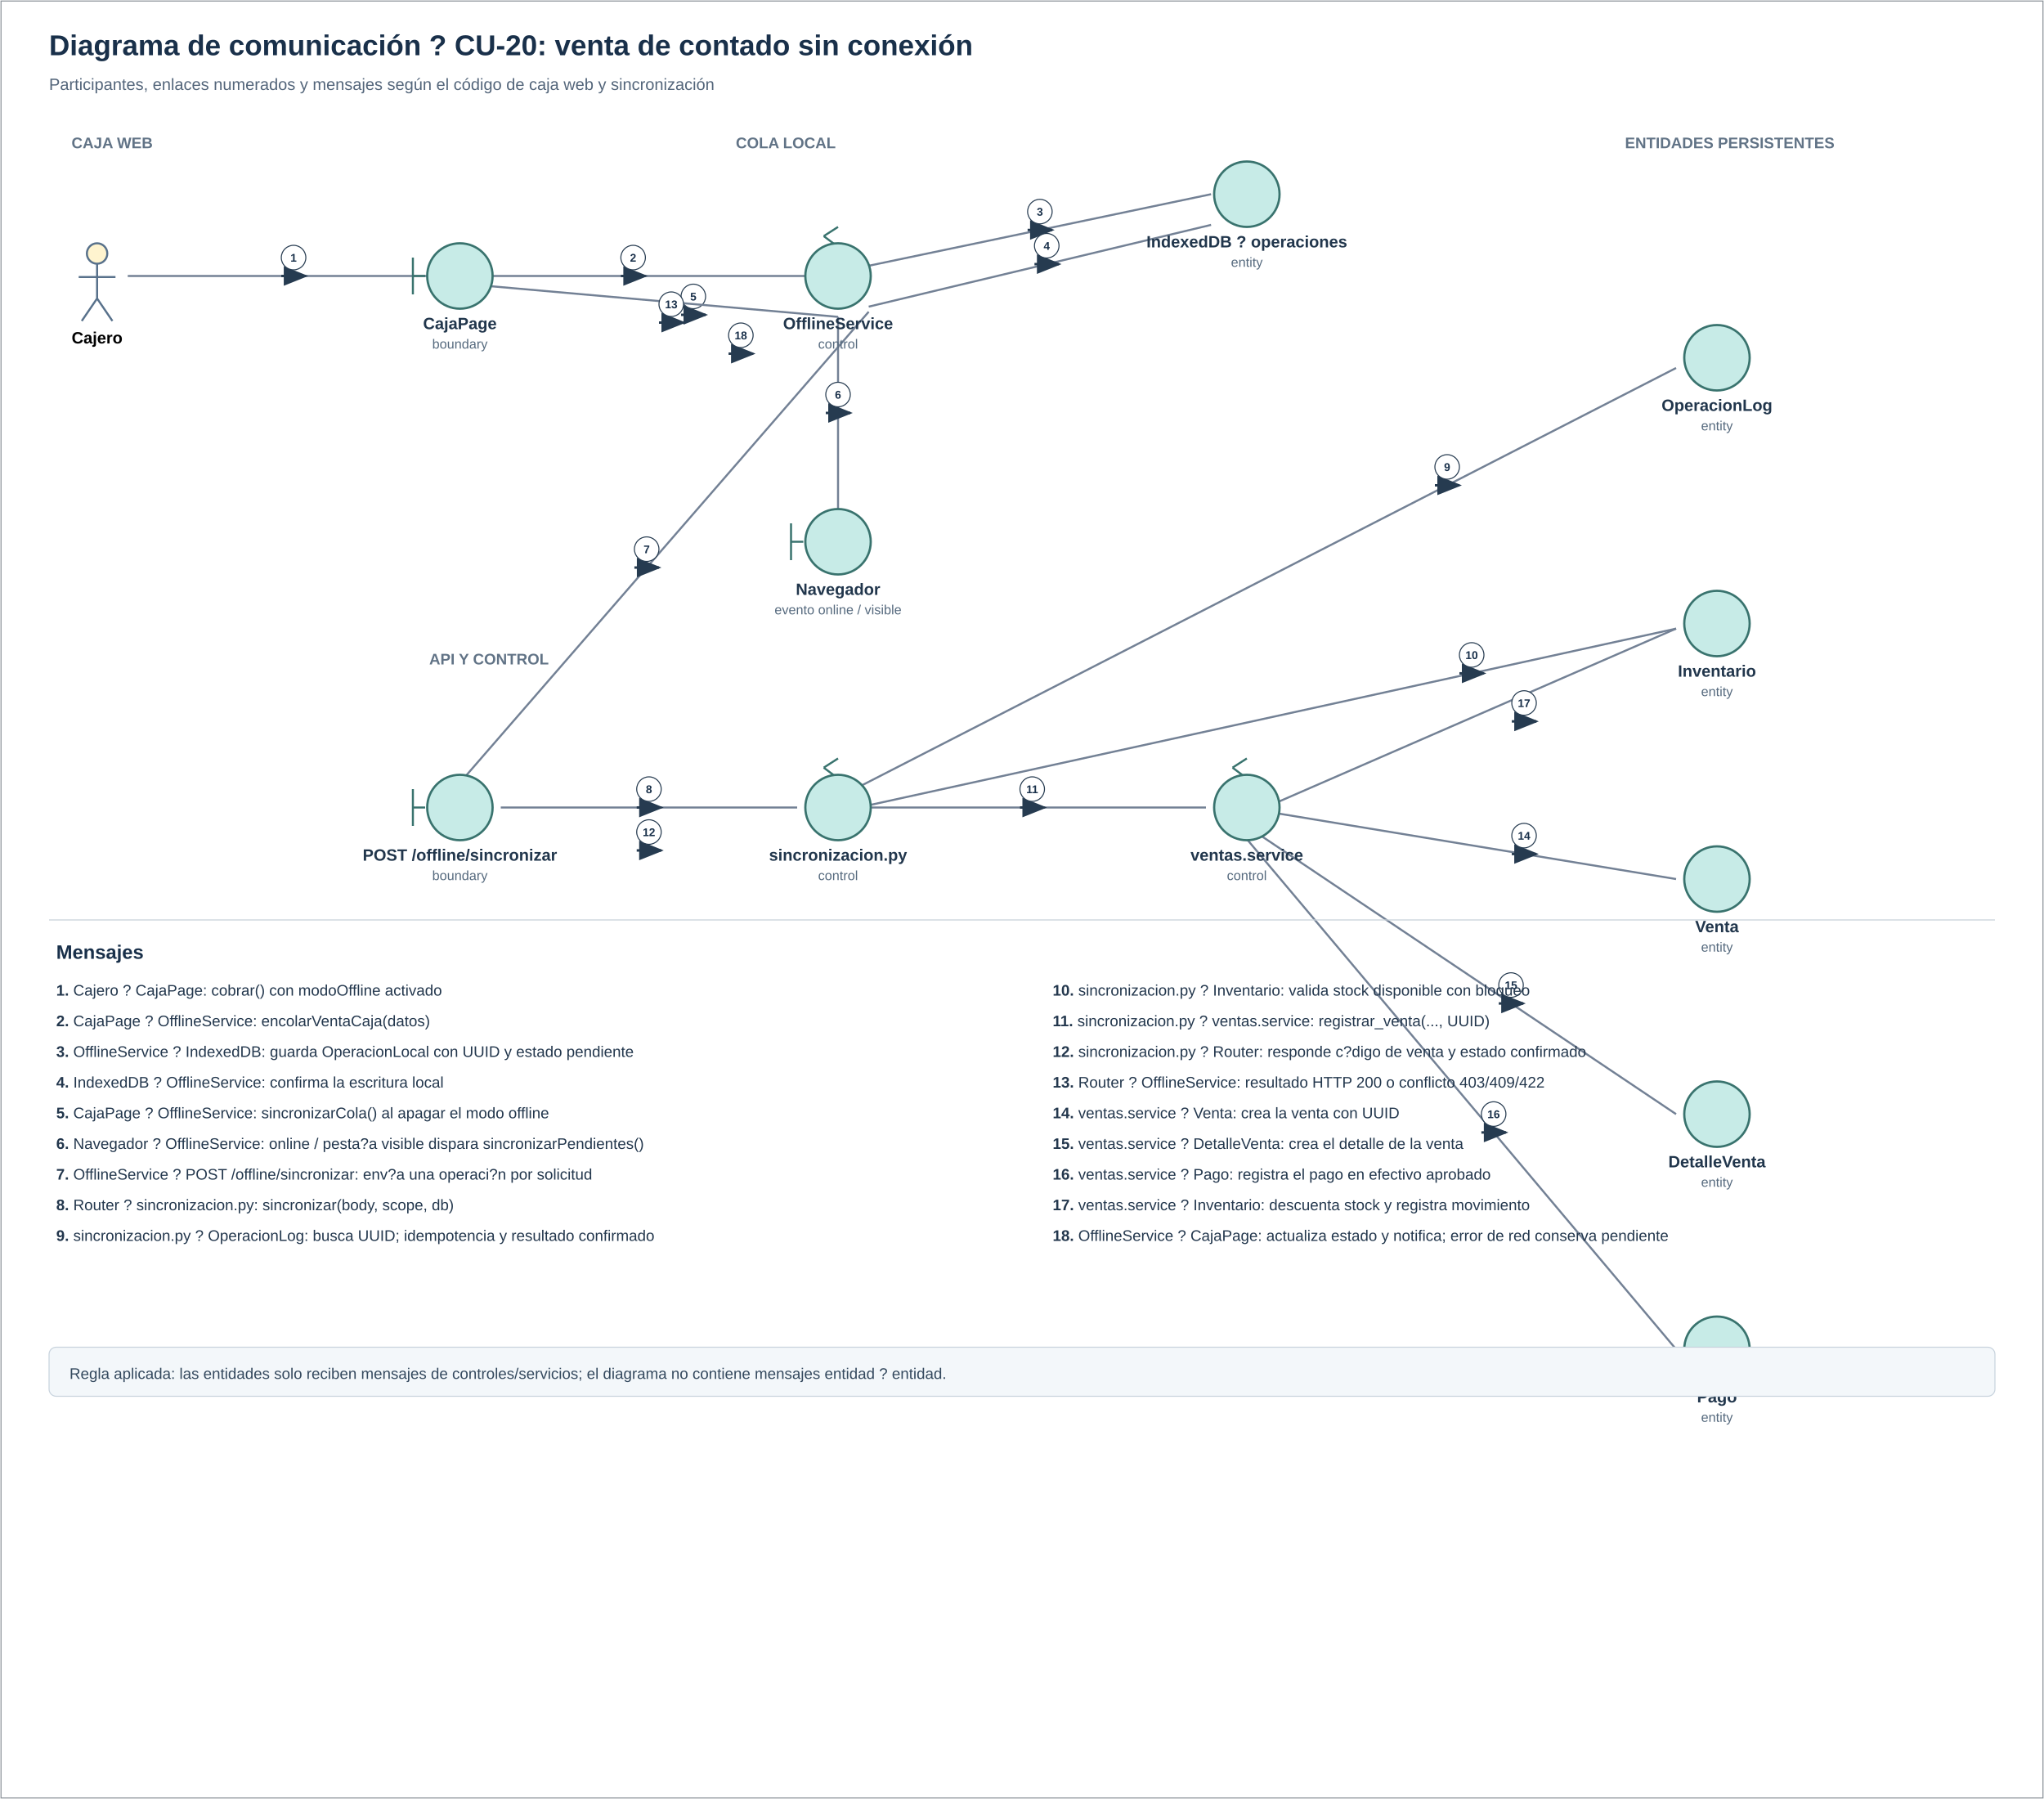
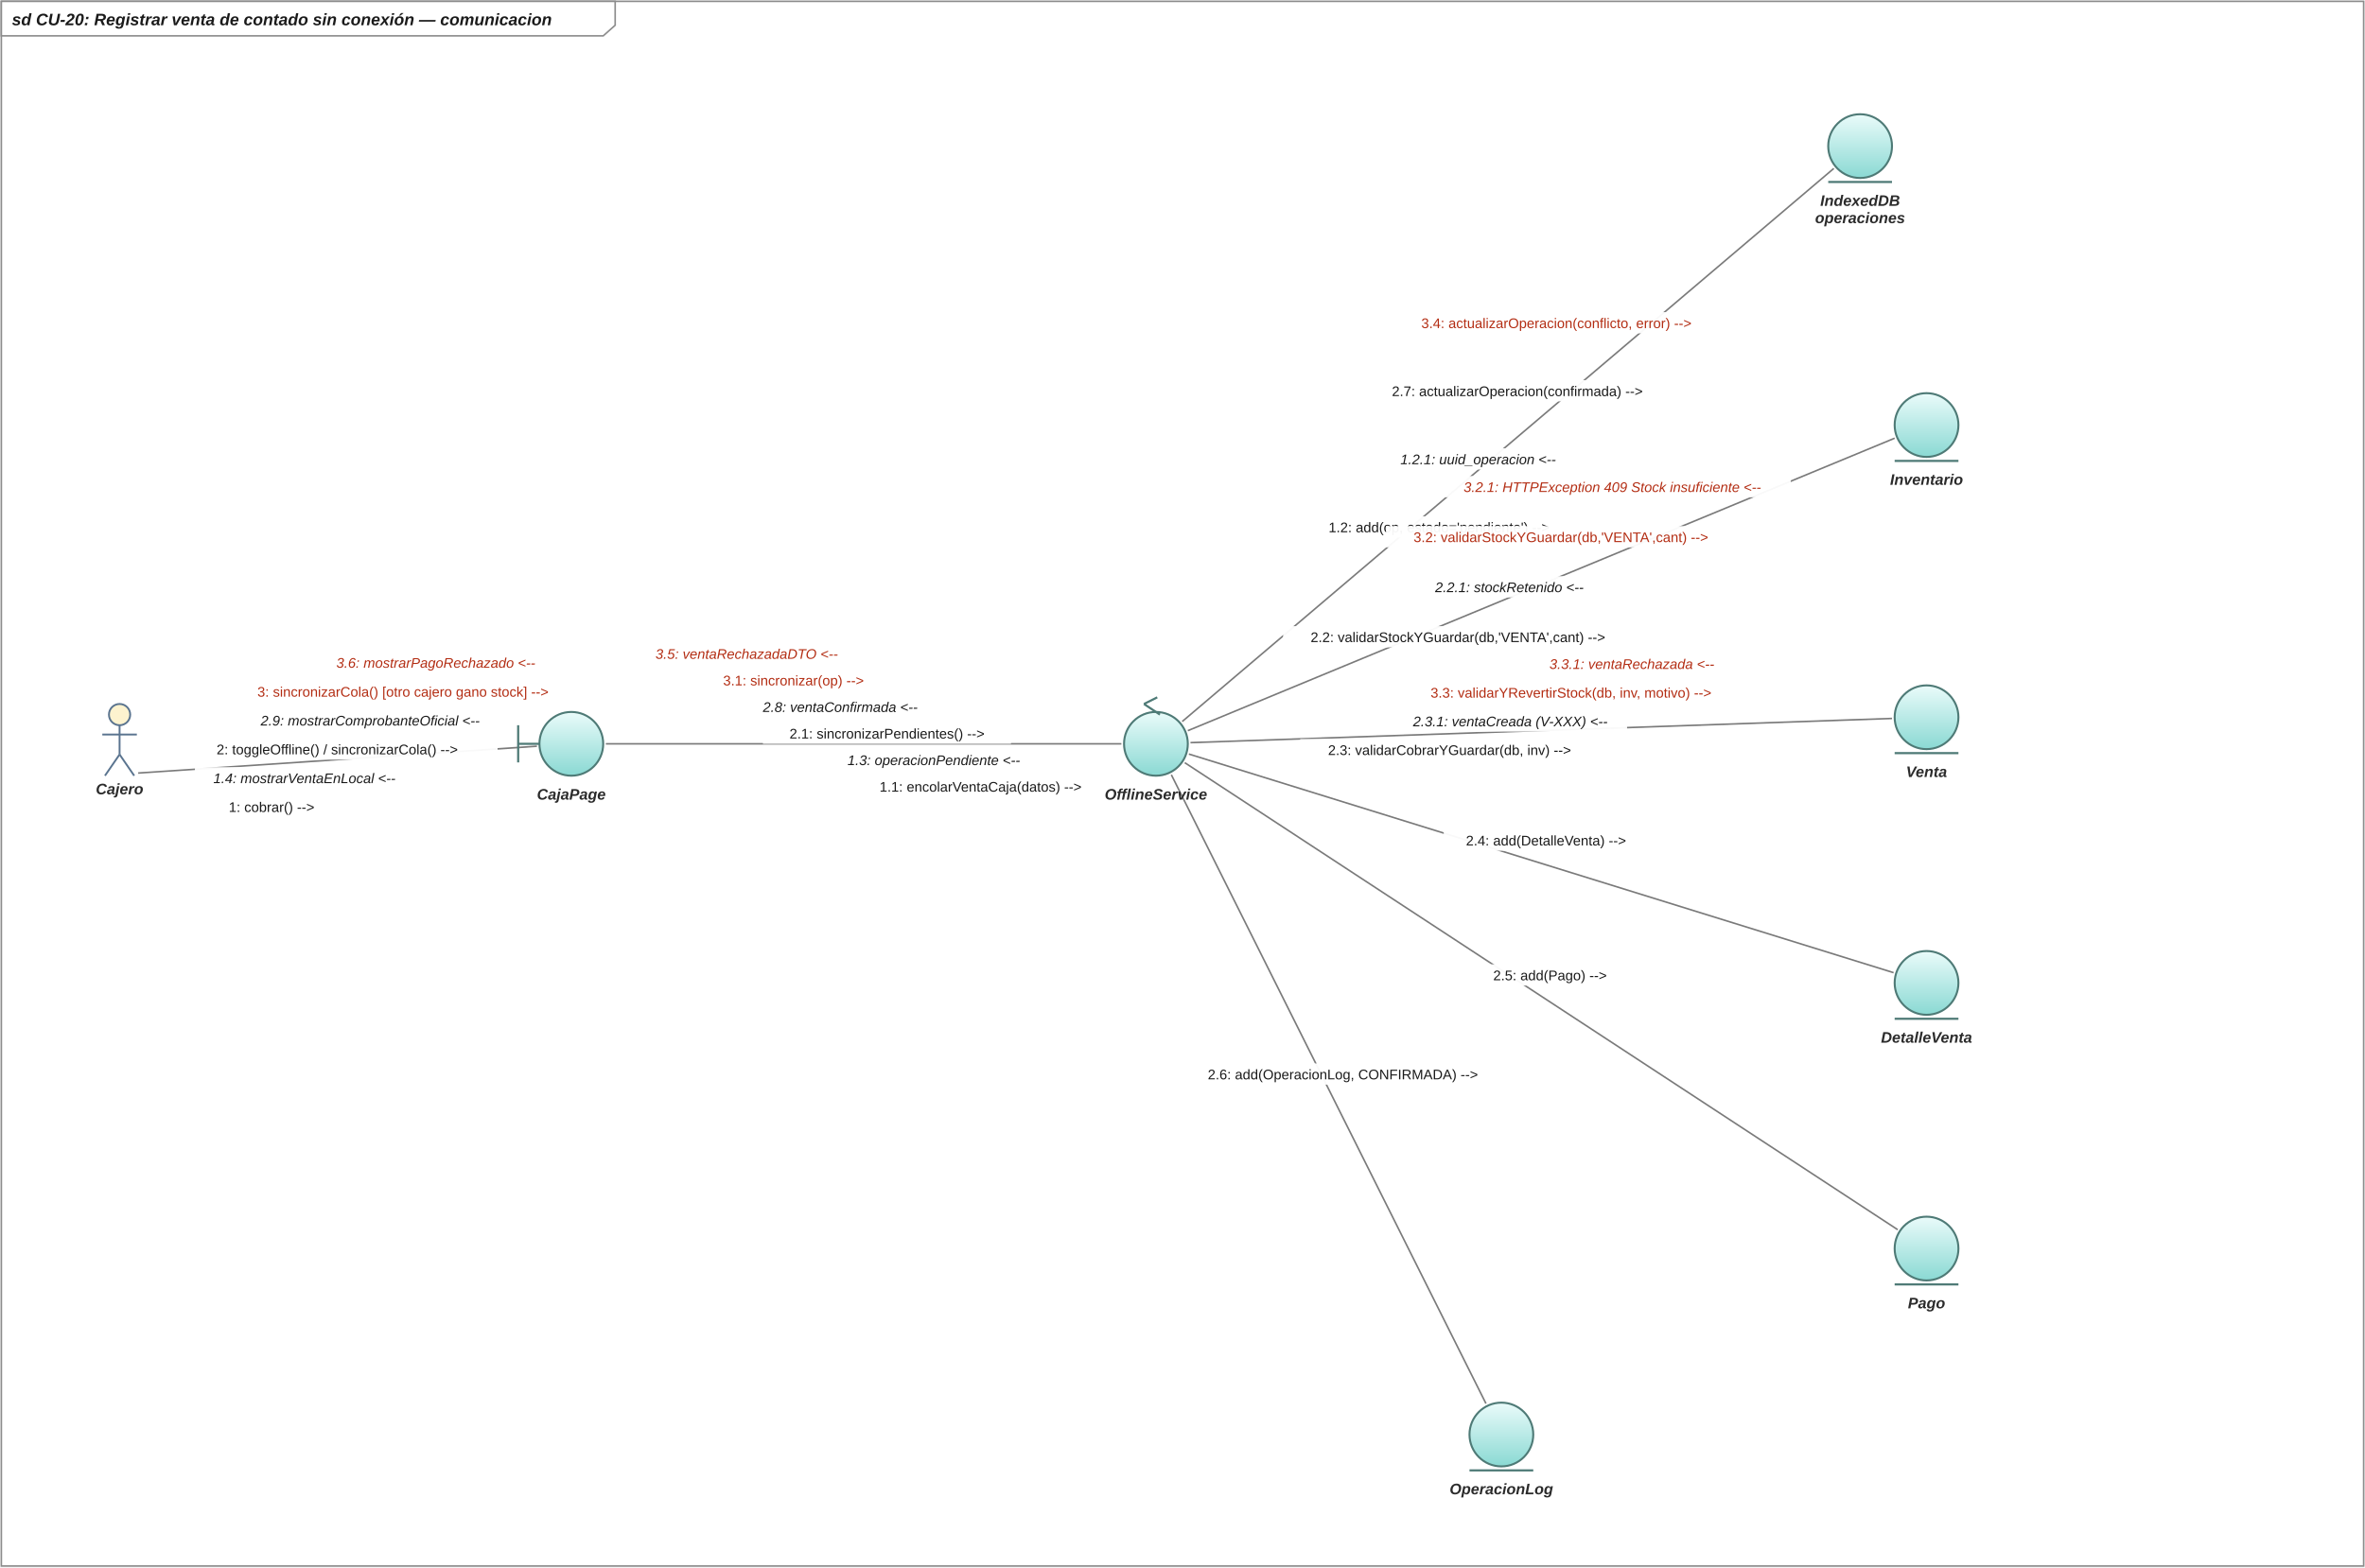
- <svg xmlns="http://www.w3.org/2000/svg" width="2000" height="1760" viewBox="0 0 2000 1760">
+ <svg xmlns="http://www.w3.org/2000/svg" width="1780" height="1180" viewBox="0 0 1780 1180" font-family="Segoe UI, Arial, sans-serif">
  <defs>
-     <marker id="arrow" markerWidth="10" markerHeight="8" refX="9" refY="4" orient="auto">
-       <path d="M0 0L10 4L0 8Z" fill="#263b50" />
+     <linearGradient id="gOval" x1="0" y1="0" x2="0" y2="1">
+       <stop offset="0" stop-color="#DCEBFA" />
+       <stop offset="1" stop-color="#AECDEC" />
+     </linearGradient>
+     <linearGradient id="gPkgHdr" x1="0" y1="0" x2="0" y2="1">
+       <stop offset="0" stop-color="#F6DFBB" />
+       <stop offset="1" stop-color="#EFCF9F" />
+     </linearGradient>
+     <linearGradient id="gPkgBody" x1="0" y1="0" x2="0" y2="1">
+       <stop offset="0" stop-color="#FDF2E1" />
+       <stop offset="1" stop-color="#F7E0BC" />
+     </linearGradient>
+     <linearGradient id="gCmp" x1="0" y1="0" x2="0" y2="1">
+       <stop offset="0" stop-color="#FBE4E1" />
+       <stop offset="1" stop-color="#F3CBC5" />
+     </linearGradient>
+     <linearGradient id="gIfc" x1="0" y1="0" x2="0" y2="1">
+       <stop offset="0" stop-color="#EDF2F9" />
+       <stop offset="1" stop-color="#D8E2EF" />
+     </linearGradient>
+     <linearGradient id="gDb" x1="0" y1="0" x2="0" y2="1">
+       <stop offset="0" stop-color="#E9F4E5" />
+       <stop offset="1" stop-color="#CFE6C8" />
+     </linearGradient>
+     <linearGradient id="gTeal" x1="0" y1="0" x2="0" y2="1">
+       <stop offset="0" stop-color="#EAFBFA" />
+       <stop offset="1" stop-color="#8AD9D3" />
+     </linearGradient>
+     <linearGradient id="gTealBox" x1="0" y1="0" x2="0" y2="1">
+       <stop offset="0" stop-color="#E4F6F4" />
+       <stop offset="1" stop-color="#BCE5E0" />
+     </linearGradient>
+     <linearGradient id="gCls" x1="0" y1="0" x2="0" y2="1">
+       <stop offset="0" stop-color="#FEFAEC" />
+       <stop offset="1" stop-color="#F7EBC9" />
+     </linearGradient>
+     <linearGradient id="gNode" x1="0" y1="0" x2="0" y2="1">
+       <stop offset="0" stop-color="#F5F8FD" />
+       <stop offset="1" stop-color="#DCE5F2" />
+     </linearGradient>
+     <marker id="arrOpen" markerWidth="12" markerHeight="10" refX="10" refY="5" orient="auto">
+       <path d="M1,1 L10,5 L1,9" fill="none" stroke="#7A6A50" stroke-width="1.2" />
+     </marker>
+     <marker id="arrSolid" markerWidth="11" markerHeight="9" refX="9" refY="4.5" orient="auto">
+       <path d="M0,0 L10,4.5 L0,9 Z" fill="#3A3A3A" />
+     </marker>
+     <marker id="arrRet" markerWidth="12" markerHeight="10" refX="10" refY="5" orient="auto">
+       <path d="M1,1 L10,5 L1,9" fill="none" stroke="#5A5A5A" stroke-width="1.2" />
+     </marker>
+     <marker id="mComp" markerWidth="18" markerHeight="10" refX="1" refY="5" orient="auto">
+       <path d="M1,5 L9,1 L17,5 L9,9 Z" fill="#555555" stroke="#555555" />
+     </marker>
+     <marker id="mAgr" markerWidth="18" markerHeight="10" refX="1" refY="5" orient="auto">
+       <path d="M1,5 L9,1 L17,5 L9,9 Z" fill="#FFFFFF" stroke="#555555" />
+     </marker>
+     <marker id="mHer" markerWidth="14" markerHeight="14" refX="13" refY="7" orient="auto">
+       <path d="M1,1 L13,7 L1,13 Z" fill="#FFFFFF" stroke="#555555" stroke-width="1.1" />
    </marker>
  </defs>
-   <rect width="100%" height="100%" fill="white" />
-   <rect x="1" y="1" width="1998" height="1758" fill="none" stroke="#8b9299" />
-   <text x="48" y="54" font-family="Segoe UI,Arial" font-size="28" font-weight="700" fill="#19304a">Diagrama de comunicación ? CU-20: venta de contado sin conexión</text>
-   <text x="48" y="88" font-family="Segoe UI,Arial" font-size="16" fill="#53657a">Participantes, enlaces numerados y mensajes según el código de caja web y sincronización</text>
-   <line x1="125" y1="270" x2="420" y2="270" stroke="#738195" stroke-width="2" />
-   <line x1="275.25" y1="270" x2="299.25" y2="270" stroke="#263b50" stroke-width="2.4" marker-end="url(#arrow)" />
-   <circle cx="287.25" cy="252" r="12" fill="white" stroke="#263b50" />
-   <text x="287.25" y="256" text-anchor="middle" font-family="Segoe UI,Arial" font-size="11" font-weight="700" fill="#19304a">1</text>
-   <line x1="480" y1="270" x2="790" y2="270" stroke="#738195" stroke-width="2" />
-   <line x1="607.5" y1="270" x2="631.5" y2="270" stroke="#263b50" stroke-width="2.4" marker-end="url(#arrow)" />
-   <circle cx="619.5" cy="252" r="12" fill="white" stroke="#263b50" />
-   <text x="619.5" y="256" text-anchor="middle" font-family="Segoe UI,Arial" font-size="11" font-weight="700" fill="#19304a">2</text>
-   <line x1="666.4" y1="308" x2="690.4" y2="308" stroke="#263b50" stroke-width="2.4" marker-end="url(#arrow)" />
-   <circle cx="678.4" cy="290" r="12" fill="white" stroke="#263b50" />
-   <text x="678.4" y="294" text-anchor="middle" font-family="Segoe UI,Arial" font-size="11" font-weight="700" fill="#19304a">5</text>
-   <line x1="712.9" y1="346" x2="736.9" y2="346" stroke="#263b50" stroke-width="2.4" marker-end="url(#arrow)" />
-   <circle cx="724.9" cy="328" r="12" fill="white" stroke="#263b50" />
-   <text x="724.9" y="332" text-anchor="middle" font-family="Segoe UI,Arial" font-size="11" font-weight="700" fill="#19304a">18</text>
-   <line x1="850" y1="260" x2="1185" y2="190" stroke="#738195" stroke-width="2" />
-   <line x1="1005.5" y1="225" x2="1029.5" y2="225" stroke="#263b50" stroke-width="2.4" marker-end="url(#arrow)" />
-   <circle cx="1017.5" cy="207" r="12" fill="white" stroke="#263b50" />
-   <text x="1017.5" y="211" text-anchor="middle" font-family="Segoe UI,Arial" font-size="11" font-weight="700" fill="#19304a">3</text>
-   <line x1="1185" y1="220" x2="850" y2="300" stroke="#738195" stroke-width="2" />
-   <line x1="1012.2" y1="258.4" x2="1036.2" y2="258.4" stroke="#263b50" stroke-width="2.4" marker-end="url(#arrow)" />
-   <circle cx="1024.2" cy="240.4" r="12" fill="white" stroke="#263b50" />
-   <text x="1024.2" y="244.4" text-anchor="middle" font-family="Segoe UI,Arial" font-size="11" font-weight="700" fill="#19304a">4</text>
-   <line x1="820" y1="310" x2="820" y2="498" stroke="#738195" stroke-width="2" />
-   <line x1="808" y1="404" x2="832" y2="404" stroke="#263b50" stroke-width="2.4" marker-end="url(#arrow)" />
-   <circle cx="820" cy="386" r="12" fill="white" stroke="#263b50" />
-   <text x="820" y="390" text-anchor="middle" font-family="Segoe UI,Arial" font-size="11" font-weight="700" fill="#19304a">6</text>
-   <line x1="850" y1="305" x2="455" y2="760" stroke="#738195" stroke-width="2" />
-   <line x1="620.75" y1="555.25" x2="644.75" y2="555.25" stroke="#263b50" stroke-width="2.4" marker-end="url(#arrow)" />
-   <circle cx="632.75" cy="537.25" r="12" fill="white" stroke="#263b50" />
-   <text x="632.75" y="541.25" text-anchor="middle" font-family="Segoe UI,Arial" font-size="11" font-weight="700" fill="#19304a">7</text>
-   <line x1="490" y1="790" x2="780" y2="790" stroke="#738195" stroke-width="2" />
-   <line x1="623" y1="790" x2="647" y2="790" stroke="#263b50" stroke-width="2.4" marker-end="url(#arrow)" />
-   <circle cx="635" cy="772" r="12" fill="white" stroke="#263b50" />
-   <text x="635" y="776" text-anchor="middle" font-family="Segoe UI,Arial" font-size="11" font-weight="700" fill="#19304a">8</text>
-   <line x1="623" y1="832" x2="647" y2="832" stroke="#263b50" stroke-width="2.4" marker-end="url(#arrow)" />
-   <circle cx="635" cy="814" r="12" fill="white" stroke="#263b50" />
-   <text x="635" y="818" text-anchor="middle" font-family="Segoe UI,Arial" font-size="11" font-weight="700" fill="#19304a">12</text>
-   <line x1="840" y1="790" x2="1180" y2="790" stroke="#738195" stroke-width="2" />
-   <line x1="998" y1="790" x2="1022" y2="790" stroke="#263b50" stroke-width="2.4" marker-end="url(#arrow)" />
-   <circle cx="1010" cy="772" r="12" fill="white" stroke="#263b50" />
-   <text x="1010" y="776" text-anchor="middle" font-family="Segoe UI,Arial" font-size="11" font-weight="700" fill="#19304a">11</text>
-   <line x1="840" y1="770" x2="1640" y2="360" stroke="#738195" stroke-width="2" />
-   <line x1="1404" y1="474.8" x2="1428" y2="474.8" stroke="#263b50" stroke-width="2.4" marker-end="url(#arrow)" />
-   <circle cx="1416" cy="456.8" r="12" fill="white" stroke="#263b50" />
-   <text x="1416" y="460.8" text-anchor="middle" font-family="Segoe UI,Arial" font-size="11" font-weight="700" fill="#19304a">9</text>
-   <line x1="840" y1="790" x2="1640" y2="615" stroke="#738195" stroke-width="2" />
-   <line x1="1428" y1="658.75" x2="1452" y2="658.75" stroke="#263b50" stroke-width="2.4" marker-end="url(#arrow)" />
-   <circle cx="1440" cy="640.75" r="12" fill="white" stroke="#263b50" />
-   <text x="1440" y="644.75" text-anchor="middle" font-family="Segoe UI,Arial" font-size="11" font-weight="700" fill="#19304a">10</text>
-   <line x1="1215" y1="800" x2="1640" y2="615" stroke="#738195" stroke-width="2" />
-   <line x1="1479.25" y1="705.75" x2="1503.25" y2="705.75" stroke="#263b50" stroke-width="2.4" marker-end="url(#arrow)" />
-   <circle cx="1491.25" cy="687.75" r="12" fill="white" stroke="#263b50" />
-   <text x="1491.25" y="691.75" text-anchor="middle" font-family="Segoe UI,Arial" font-size="11" font-weight="700" fill="#19304a">17</text>
-   <line x1="1215" y1="790" x2="1640" y2="860" stroke="#738195" stroke-width="2" />
-   <line x1="1479.25" y1="835.5" x2="1503.25" y2="835.5" stroke="#263b50" stroke-width="2.4" marker-end="url(#arrow)" />
-   <circle cx="1491.25" cy="817.5" r="12" fill="white" stroke="#263b50" />
-   <text x="1491.25" y="821.5" text-anchor="middle" font-family="Segoe UI,Arial" font-size="11" font-weight="700" fill="#19304a">14</text>
-   <line x1="1215" y1="805" x2="1640" y2="1090" stroke="#738195" stroke-width="2" />
-   <line x1="1466.5" y1="981.7" x2="1490.5" y2="981.7" stroke="#263b50" stroke-width="2.4" marker-end="url(#arrow)" />
-   <circle cx="1478.5" cy="963.7" r="12" fill="white" stroke="#263b50" />
-   <text x="1478.5" y="967.7" text-anchor="middle" font-family="Segoe UI,Arial" font-size="11" font-weight="700" fill="#19304a">15</text>
-   <line x1="1215" y1="815" x2="1640" y2="1320" stroke="#738195" stroke-width="2" />
-   <line x1="1449.5" y1="1107.9" x2="1473.5" y2="1107.9" stroke="#263b50" stroke-width="2.4" marker-end="url(#arrow)" />
-   <circle cx="1461.5" cy="1089.9" r="12" fill="white" stroke="#263b50" />
-   <text x="1461.5" y="1093.9" text-anchor="middle" font-family="Segoe UI,Arial" font-size="11" font-weight="700" fill="#19304a">16</text>
-   <line x1="820" y1="310" x2="480" y2="280" stroke="#738195" stroke-width="2" />
-   <line x1="644.8" y1="315.6" x2="668.8" y2="315.6" stroke="#263b50" stroke-width="2.4" marker-end="url(#arrow)" />
-   <circle cx="656.8" cy="297.6" r="12" fill="white" stroke="#263b50" />
-   <text x="656.8" y="301.6" text-anchor="middle" font-family="Segoe UI,Arial" font-size="11" font-weight="700" fill="#19304a">13</text>
-   <text x="70" y="145" font-family="Segoe UI,Arial" font-size="15" font-weight="700" fill="#617386">CAJA WEB</text>
-   <text x="720" y="145" font-family="Segoe UI,Arial" font-size="15" font-weight="700" fill="#617386">COLA LOCAL</text>
-   <text x="420" y="650" font-family="Segoe UI,Arial" font-size="15" font-weight="700" fill="#617386">API Y CONTROL</text>
-   <text x="1590" y="145" font-family="Segoe UI,Arial" font-size="15" font-weight="700" fill="#617386">ENTIDADES PERSISTENTES</text>
-   <circle cx="95" cy="248" r="10" fill="#fff4cf" stroke="#58718b" stroke-width="2" />
-   <path d="M95 258v34m-18-21h36m-18 21-15 22m15-22 15 22" fill="none" stroke="#58718b" stroke-width="2" />
-   <text x="95" y="336" text-anchor="middle" font-family="Segoe UI,Arial" font-size="16" font-weight="700">Cajero</text>
-   <path d="M404 252v36m0-18h12" fill="none" stroke="#39736e" stroke-width="2" />
-   <circle cx="450" cy="270" r="32" fill="#c7ebe7" stroke="#39736e" stroke-width="2.2" />
-   <text x="450" y="322" text-anchor="middle" font-family="Segoe UI,Arial" font-size="16" font-weight="700" fill="#21364c">CajaPage</text>
-   <text x="450" y="341" text-anchor="middle" font-family="Segoe UI,Arial" font-size="13" fill="#566a7e">boundary</text>
-   <path d="M806 231l16 12m-16-12 14-9" fill="none" stroke="#39736e" stroke-width="2" />
-   <circle cx="820" cy="270" r="32" fill="#c7ebe7" stroke="#39736e" stroke-width="2.2" />
-   <text x="820" y="322" text-anchor="middle" font-family="Segoe UI,Arial" font-size="16" font-weight="700" fill="#21364c">OfflineService</text>
-   <text x="820" y="341" text-anchor="middle" font-family="Segoe UI,Arial" font-size="13" fill="#566a7e">control</text>
-   <circle cx="1220" cy="190" r="32" fill="#c7ebe7" stroke="#39736e" stroke-width="2.2" />
-   <text x="1220" y="242" text-anchor="middle" font-family="Segoe UI,Arial" font-size="16" font-weight="700" fill="#21364c">IndexedDB ? operaciones</text>
-   <text x="1220" y="261" text-anchor="middle" font-family="Segoe UI,Arial" font-size="13" fill="#566a7e">entity</text>
-   <path d="M774 512v36m0-18h12" fill="none" stroke="#39736e" stroke-width="2" />
-   <circle cx="820" cy="530" r="32" fill="#c7ebe7" stroke="#39736e" stroke-width="2.2" />
-   <text x="820" y="582" text-anchor="middle" font-family="Segoe UI,Arial" font-size="16" font-weight="700" fill="#21364c">Navegador</text>
-   <text x="820" y="601" text-anchor="middle" font-family="Segoe UI,Arial" font-size="13" fill="#566a7e">evento online / visible</text>
-   <path d="M404 772v36m0-18h12" fill="none" stroke="#39736e" stroke-width="2" />
-   <circle cx="450" cy="790" r="32" fill="#c7ebe7" stroke="#39736e" stroke-width="2.2" />
-   <text x="450" y="842" text-anchor="middle" font-family="Segoe UI,Arial" font-size="16" font-weight="700" fill="#21364c">POST /offline/sincronizar</text>
-   <text x="450" y="861" text-anchor="middle" font-family="Segoe UI,Arial" font-size="13" fill="#566a7e">boundary</text>
-   <path d="M806 751l16 12m-16-12 14-9" fill="none" stroke="#39736e" stroke-width="2" />
-   <circle cx="820" cy="790" r="32" fill="#c7ebe7" stroke="#39736e" stroke-width="2.2" />
-   <text x="820" y="842" text-anchor="middle" font-family="Segoe UI,Arial" font-size="16" font-weight="700" fill="#21364c">sincronizacion.py</text>
-   <text x="820" y="861" text-anchor="middle" font-family="Segoe UI,Arial" font-size="13" fill="#566a7e">control</text>
-   <path d="M1206 751l16 12m-16-12 14-9" fill="none" stroke="#39736e" stroke-width="2" />
-   <circle cx="1220" cy="790" r="32" fill="#c7ebe7" stroke="#39736e" stroke-width="2.2" />
-   <text x="1220" y="842" text-anchor="middle" font-family="Segoe UI,Arial" font-size="16" font-weight="700" fill="#21364c">ventas.service</text>
-   <text x="1220" y="861" text-anchor="middle" font-family="Segoe UI,Arial" font-size="13" fill="#566a7e">control</text>
-   <circle cx="1680" cy="350" r="32" fill="#c7ebe7" stroke="#39736e" stroke-width="2.2" />
-   <text x="1680" y="402" text-anchor="middle" font-family="Segoe UI,Arial" font-size="16" font-weight="700" fill="#21364c">OperacionLog</text>
-   <text x="1680" y="421" text-anchor="middle" font-family="Segoe UI,Arial" font-size="13" fill="#566a7e">entity</text>
-   <circle cx="1680" cy="610" r="32" fill="#c7ebe7" stroke="#39736e" stroke-width="2.2" />
-   <text x="1680" y="662" text-anchor="middle" font-family="Segoe UI,Arial" font-size="16" font-weight="700" fill="#21364c">Inventario</text>
-   <text x="1680" y="681" text-anchor="middle" font-family="Segoe UI,Arial" font-size="13" fill="#566a7e">entity</text>
-   <circle cx="1680" cy="860" r="32" fill="#c7ebe7" stroke="#39736e" stroke-width="2.2" />
-   <text x="1680" y="912" text-anchor="middle" font-family="Segoe UI,Arial" font-size="16" font-weight="700" fill="#21364c">Venta</text>
-   <text x="1680" y="931" text-anchor="middle" font-family="Segoe UI,Arial" font-size="13" fill="#566a7e">entity</text>
-   <circle cx="1680" cy="1090" r="32" fill="#c7ebe7" stroke="#39736e" stroke-width="2.2" />
-   <text x="1680" y="1142" text-anchor="middle" font-family="Segoe UI,Arial" font-size="16" font-weight="700" fill="#21364c">DetalleVenta</text>
-   <text x="1680" y="1161" text-anchor="middle" font-family="Segoe UI,Arial" font-size="13" fill="#566a7e">entity</text>
-   <circle cx="1680" cy="1320" r="32" fill="#c7ebe7" stroke="#39736e" stroke-width="2.2" />
-   <text x="1680" y="1372" text-anchor="middle" font-family="Segoe UI,Arial" font-size="16" font-weight="700" fill="#21364c">Pago</text>
-   <text x="1680" y="1391" text-anchor="middle" font-family="Segoe UI,Arial" font-size="13" fill="#566a7e">entity</text>
-   <line x1="48" y1="900" x2="1952" y2="900" stroke="#c7d0d9" />
-   <text x="55" y="938" font-family="Segoe UI,Arial" font-size="19" font-weight="700" fill="#19304a">Mensajes</text>
-   <text x="55" y="974" font-family="Segoe UI,Arial" font-size="15" fill="#23374d">
-     <tspan font-weight="700">1.</tspan> Cajero ? CajaPage: cobrar() con modoOffline activado</text>
-   <text x="55" y="1004" font-family="Segoe UI,Arial" font-size="15" fill="#23374d">
-     <tspan font-weight="700">2.</tspan> CajaPage ? OfflineService: encolarVentaCaja(datos)</text>
-   <text x="55" y="1034" font-family="Segoe UI,Arial" font-size="15" fill="#23374d">
-     <tspan font-weight="700">3.</tspan> OfflineService ? IndexedDB: guarda OperacionLocal con UUID y estado pendiente</text>
-   <text x="55" y="1064" font-family="Segoe UI,Arial" font-size="15" fill="#23374d">
-     <tspan font-weight="700">4.</tspan> IndexedDB ? OfflineService: confirma la escritura local</text>
-   <text x="55" y="1094" font-family="Segoe UI,Arial" font-size="15" fill="#23374d">
-     <tspan font-weight="700">5.</tspan> CajaPage ? OfflineService: sincronizarCola() al apagar el modo offline</text>
-   <text x="55" y="1124" font-family="Segoe UI,Arial" font-size="15" fill="#23374d">
-     <tspan font-weight="700">6.</tspan> Navegador ? OfflineService: online / pesta?a visible dispara sincronizarPendientes()</text>
-   <text x="55" y="1154" font-family="Segoe UI,Arial" font-size="15" fill="#23374d">
-     <tspan font-weight="700">7.</tspan> OfflineService ? POST /offline/sincronizar: env?a una operaci?n por solicitud</text>
-   <text x="55" y="1184" font-family="Segoe UI,Arial" font-size="15" fill="#23374d">
-     <tspan font-weight="700">8.</tspan> Router ? sincronizacion.py: sincronizar(body, scope, db)</text>
-   <text x="55" y="1214" font-family="Segoe UI,Arial" font-size="15" fill="#23374d">
-     <tspan font-weight="700">9.</tspan> sincronizacion.py ? OperacionLog: busca UUID; idempotencia y resultado confirmado</text>
-   <text x="1030" y="974" font-family="Segoe UI,Arial" font-size="15" fill="#23374d">
-     <tspan font-weight="700">10.</tspan> sincronizacion.py ? Inventario: valida stock disponible con bloqueo</text>
-   <text x="1030" y="1004" font-family="Segoe UI,Arial" font-size="15" fill="#23374d">
-     <tspan font-weight="700">11.</tspan> sincronizacion.py ? ventas.service: registrar_venta(..., UUID)</text>
-   <text x="1030" y="1034" font-family="Segoe UI,Arial" font-size="15" fill="#23374d">
-     <tspan font-weight="700">12.</tspan> sincronizacion.py ? Router: responde c?digo de venta y estado confirmado</text>
-   <text x="1030" y="1064" font-family="Segoe UI,Arial" font-size="15" fill="#23374d">
-     <tspan font-weight="700">13.</tspan> Router ? OfflineService: resultado HTTP 200 o conflicto 403/409/422</text>
-   <text x="1030" y="1094" font-family="Segoe UI,Arial" font-size="15" fill="#23374d">
-     <tspan font-weight="700">14.</tspan> ventas.service ? Venta: crea la venta con UUID</text>
-   <text x="1030" y="1124" font-family="Segoe UI,Arial" font-size="15" fill="#23374d">
-     <tspan font-weight="700">15.</tspan> ventas.service ? DetalleVenta: crea el detalle de la venta</text>
-   <text x="1030" y="1154" font-family="Segoe UI,Arial" font-size="15" fill="#23374d">
-     <tspan font-weight="700">16.</tspan> ventas.service ? Pago: registra el pago en efectivo aprobado</text>
-   <text x="1030" y="1184" font-family="Segoe UI,Arial" font-size="15" fill="#23374d">
-     <tspan font-weight="700">17.</tspan> ventas.service ? Inventario: descuenta stock y registra movimiento</text>
-   <text x="1030" y="1214" font-family="Segoe UI,Arial" font-size="15" fill="#23374d">
-     <tspan font-weight="700">18.</tspan> OfflineService ? CajaPage: actualiza estado y notifica; error de red conserva pendiente</text>
-   <rect x="48" y="1318" width="1904" height="48" rx="7" fill="#f3f7fa" stroke="#c8d3dd" />
-   <text x="68" y="1349" font-family="Segoe UI,Arial" font-size="15" fill="#34495e">Regla aplicada: las entidades solo reciben mensajes de controles/servicios; el diagrama no contiene mensajes entidad ? entidad.</text>
+   <rect width="100%" height="100%" fill="#FFFFFF" />
+   <rect x="1" y="1" width="1778" height="1178" fill="#FFFFFF" stroke="#8C8C8C" stroke-width="1.2" />
+   <path d="M1,1 L463,1 L463,19 L454,27 L1,27 Z" fill="#FFFFFF" stroke="#8C8C8C" stroke-width="1.2" />
+   <text x="9.0" y="19.0" text-anchor="start" font-family="Segoe UI, Arial, sans-serif" font-size="12.5" font-weight="bold" font-style="italic" fill="#1A1A1A">sd CU-20: Registrar venta de contado sin conexión — comunicacion</text>
+   <circle cx="90" cy="538" r="8" fill="#FDF3CF" stroke="#5A748F" stroke-width="1.4" />
+   <line x1="90" y1="546" x2="90" y2="568" stroke="#5A748F" stroke-width="1.4" />
+   <line x1="77" y1="553" x2="103" y2="553" stroke="#5A748F" stroke-width="1.4" />
+   <line x1="90" y1="568" x2="79" y2="584" stroke="#5A748F" stroke-width="1.4" />
+   <line x1="90" y1="568" x2="101" y2="584" stroke="#5A748F" stroke-width="1.4" />
+   <text x="90.0" y="598.0" text-anchor="middle" font-family="Segoe UI, Arial, sans-serif" font-size="11.5" font-weight="bold" font-style="italic" fill="#2B2B2B">Cajero</text>
+   <line x1="894.8" y1="567.7" x2="1425.2" y2="732.3" stroke="#7A7A7A" stroke-width="1.2" />
+   <line x1="894.0" y1="550.1" x2="1426.0" y2="329.9" stroke="#7A7A7A" stroke-width="1.2" />
+   <line x1="896.0" y1="559.1" x2="1424.0" y2="540.9" stroke="#7A7A7A" stroke-width="1.2" />
+   <line x1="104.0" y1="582.0" x2="404.1" y2="561.8" stroke="#7A7A7A" stroke-width="1.2" />
+   <line x1="881.6" y1="583.3" x2="1118.4" y2="1056.7" stroke="#7A7A7A" stroke-width="1.2" />
+   <line x1="844.0" y1="560.0" x2="456.0" y2="560.0" stroke="#7A7A7A" stroke-width="1.2" />
+   <line x1="891.7" y1="574.2" x2="1428.3" y2="925.8" stroke="#7A7A7A" stroke-width="1.2" />
+   <line x1="889.8" y1="543.2" x2="1380.2" y2="126.8" stroke="#7A7A7A" stroke-width="1.2" />
+   <line x1="390" y1="546" x2="390" y2="574" stroke="#4E7A76" stroke-width="1.6" />
+   <line x1="390" y1="560" x2="406" y2="560" stroke="#4E7A76" stroke-width="1.6" />
+   <circle cx="430" cy="560" r="24" fill="url(#gTeal)" stroke="#4E7A76" stroke-width="1.5" />
+   <text x="430.0" y="602.0" text-anchor="middle" font-family="Segoe UI, Arial, sans-serif" font-size="11.5" font-weight="bold" font-style="italic" fill="#2B2B2B">CajaPage</text>
+   <circle cx="870" cy="560" r="24" fill="url(#gTeal)" stroke="#4E7A76" stroke-width="1.5" />
+   <path d="M861,530 L873,538 M861,530 L871,525" fill="none" stroke="#4E7A76" stroke-width="1.6" />
+   <text x="870.0" y="602.0" text-anchor="middle" font-family="Segoe UI, Arial, sans-serif" font-size="11.5" font-weight="bold" font-style="italic" fill="#2B2B2B">OfflineService</text>
+   <circle cx="1400" cy="110" r="24" fill="url(#gTeal)" stroke="#4E7A76" stroke-width="1.5" />
+   <line x1="1376" y1="137" x2="1424" y2="137" stroke="#4E7A76" stroke-width="1.6" />
+   <text x="1400.0" y="155.0" text-anchor="middle" font-family="Segoe UI, Arial, sans-serif" font-size="11.5" font-weight="bold" font-style="italic" fill="#2B2B2B">IndexedDB</text>
+   <text x="1400.0" y="168.0" text-anchor="middle" font-family="Segoe UI, Arial, sans-serif" font-size="11.5" font-weight="bold" font-style="italic" fill="#2B2B2B">operaciones</text>
+   <circle cx="1450" cy="320" r="24" fill="url(#gTeal)" stroke="#4E7A76" stroke-width="1.5" />
+   <line x1="1426" y1="347" x2="1474" y2="347" stroke="#4E7A76" stroke-width="1.6" />
+   <text x="1450.0" y="365.0" text-anchor="middle" font-family="Segoe UI, Arial, sans-serif" font-size="11.5" font-weight="bold" font-style="italic" fill="#2B2B2B">Inventario</text>
+   <circle cx="1450" cy="540" r="24" fill="url(#gTeal)" stroke="#4E7A76" stroke-width="1.5" />
+   <line x1="1426" y1="567" x2="1474" y2="567" stroke="#4E7A76" stroke-width="1.6" />
+   <text x="1450.0" y="585.0" text-anchor="middle" font-family="Segoe UI, Arial, sans-serif" font-size="11.5" font-weight="bold" font-style="italic" fill="#2B2B2B">Venta</text>
+   <circle cx="1450" cy="740" r="24" fill="url(#gTeal)" stroke="#4E7A76" stroke-width="1.5" />
+   <line x1="1426" y1="767" x2="1474" y2="767" stroke="#4E7A76" stroke-width="1.6" />
+   <text x="1450.0" y="785.0" text-anchor="middle" font-family="Segoe UI, Arial, sans-serif" font-size="11.5" font-weight="bold" font-style="italic" fill="#2B2B2B">DetalleVenta</text>
+   <circle cx="1450" cy="940" r="24" fill="url(#gTeal)" stroke="#4E7A76" stroke-width="1.5" />
+   <line x1="1426" y1="967" x2="1474" y2="967" stroke="#4E7A76" stroke-width="1.6" />
+   <text x="1450.0" y="985.0" text-anchor="middle" font-family="Segoe UI, Arial, sans-serif" font-size="11.5" font-weight="bold" font-style="italic" fill="#2B2B2B">Pago</text>
+   <circle cx="1130" cy="1080" r="24" fill="url(#gTeal)" stroke="#4E7A76" stroke-width="1.5" />
+   <line x1="1106" y1="1107" x2="1154" y2="1107" stroke="#4E7A76" stroke-width="1.6" />
+   <text x="1130.0" y="1125.0" text-anchor="middle" font-family="Segoe UI, Arial, sans-serif" font-size="11.5" font-weight="bold" font-style="italic" fill="#2B2B2B">OperacionLog</text>
+   <rect x="157.4" y="599.3" width="93.9" height="16" fill="#FFFFFF" opacity="0.95" />
+   <text x="204.4" y="611.3" text-anchor="middle" font-family="Segoe UI, Arial, sans-serif" font-size="10.5" fill="#1A1A1A">1: cobrar() --&gt;</text>
+   <rect x="644.6" y="584.0" width="186.7" height="16" fill="#FFFFFF" opacity="0.95" />
+   <text x="738.0" y="596.0" text-anchor="middle" font-family="Segoe UI, Arial, sans-serif" font-size="10.5" fill="#1A1A1A">1.1: encolarVentaCaja(datos) --&gt;</text>
+   <rect x="978.8" y="388.7" width="208.6" height="16" fill="#FFFFFF" opacity="0.95" />
+   <text x="1083.1" y="400.7" text-anchor="middle" font-family="Segoe UI, Arial, sans-serif" font-size="10.5" fill="#1A1A1A">1.2: add(op, estado='pendiente') --&gt;</text>
+   <rect x="1038.3" y="337.5" width="148.5" height="16" fill="#FFFFFF" opacity="0.95" />
+   <text x="1112.5" y="349.5" text-anchor="middle" font-family="Segoe UI, Arial, sans-serif" font-size="10.5" font-style="italic" fill="#1A1A1A">1.2.1: uuid_operacion &lt;--</text>
+   <rect x="623.1" y="564.0" width="159.4" height="16" fill="#FFFFFF" opacity="0.95" />
+   <text x="702.8" y="576.0" text-anchor="middle" font-family="Segoe UI, Arial, sans-serif" font-size="10.5" font-style="italic" fill="#1A1A1A">1.3: operacionPendiente &lt;--</text>
+   <rect x="146.7" y="577.6" width="164.9" height="16" fill="#FFFFFF" opacity="0.95" />
+   <text x="229.1" y="589.6" text-anchor="middle" font-family="Segoe UI, Arial, sans-serif" font-size="10.5" font-style="italic" fill="#1A1A1A">1.4: mostrarVentaEnLocal &lt;--</text>
+   <rect x="133.2" y="555.9" width="241.3" height="16" fill="#FFFFFF" opacity="0.95" />
+   <text x="253.8" y="567.9" text-anchor="middle" font-family="Segoe UI, Arial, sans-serif" font-size="10.5" fill="#1A1A1A">2: toggleOffline() / sincronizarCola() --&gt;</text>
+   <rect x="574.2" y="544.0" width="186.7" height="16" fill="#FFFFFF" opacity="0.95" />
+   <text x="667.6" y="556.0" text-anchor="middle" font-family="Segoe UI, Arial, sans-serif" font-size="10.5" fill="#1A1A1A">2.1: sincronizarPendientes() --&gt;</text>
+   <rect x="965.7" y="471.4" width="263.2" height="16" fill="#FFFFFF" opacity="0.95" />
+   <text x="1097.3" y="483.4" text-anchor="middle" font-family="Segoe UI, Arial, sans-serif" font-size="10.5" fill="#1A1A1A">2.2: validarStockYGuardar(db,'VENTA',cant) --&gt;</text>
+   <rect x="1064.5" y="433.8" width="143.0" height="16" fill="#FFFFFF" opacity="0.95" />
+   <text x="1136.0" y="445.8" text-anchor="middle" font-family="Segoe UI, Arial, sans-serif" font-size="10.5" font-style="italic" fill="#1A1A1A">2.2.1: stockRetenido &lt;--</text>
+   <rect x="978.6" y="556.4" width="224.9" height="16" fill="#FFFFFF" opacity="0.95" />
+   <text x="1091.0" y="568.4" text-anchor="middle" font-family="Segoe UI, Arial, sans-serif" font-size="10.5" fill="#1A1A1A">2.3: validarCobrarYGuardar(db, inv) --&gt;</text>
+   <rect x="1048.8" y="534.8" width="175.8" height="16" fill="#FFFFFF" opacity="0.95" />
+   <text x="1136.7" y="546.8" text-anchor="middle" font-family="Segoe UI, Arial, sans-serif" font-size="10.5" font-style="italic" fill="#1A1A1A">2.3.1: ventaCreada (V-XXX) &lt;--</text>
+   <rect x="1086.6" y="624.5" width="154.0" height="16" fill="#FFFFFF" opacity="0.95" />
+   <text x="1163.6" y="636.5" text-anchor="middle" font-family="Segoe UI, Arial, sans-serif" font-size="10.5" fill="#1A1A1A">2.4: add(DetalleVenta) --&gt;</text>
+   <rect x="1111.4" y="726.0" width="110.3" height="16" fill="#FFFFFF" opacity="0.95" />
+   <text x="1166.6" y="738.0" text-anchor="middle" font-family="Segoe UI, Arial, sans-serif" font-size="10.5" fill="#1A1A1A">2.5: add(Pago) --&gt;</text>
+   <rect x="901.0" y="800.6" width="219.5" height="16" fill="#FFFFFF" opacity="0.95" />
+   <text x="1010.7" y="812.6" text-anchor="middle" font-family="Segoe UI, Arial, sans-serif" font-size="10.5" fill="#1A1A1A">2.6: add(OperacionLog, CONFIRMADA) --&gt;</text>
+   <rect x="1026.8" y="286.2" width="230.4" height="16" fill="#FFFFFF" opacity="0.95" />
+   <text x="1142.0" y="298.2" text-anchor="middle" font-family="Segoe UI, Arial, sans-serif" font-size="10.5" fill="#1A1A1A">2.7: actualizarOperacion(confirmada) --&gt;</text>
+   <rect x="560.9" y="524.0" width="143.0" height="16" fill="#FFFFFF" opacity="0.95" />
+   <text x="632.4" y="536.0" text-anchor="middle" font-family="Segoe UI, Arial, sans-serif" font-size="10.5" font-style="italic" fill="#1A1A1A">2.8: ventaConfirmada &lt;--</text>
+   <rect x="179.7" y="534.2" width="197.6" height="16" fill="#FFFFFF" opacity="0.95" />
+   <text x="278.6" y="546.2" text-anchor="middle" font-family="Segoe UI, Arial, sans-serif" font-size="10.5" font-style="italic" fill="#1A1A1A">2.9: mostrarComprobanteOficial &lt;--</text>
+   <rect x="163.5" y="512.5" width="279.5" height="16" fill="#FFFFFF" opacity="0.95" />
+   <text x="303.3" y="524.5" text-anchor="middle" font-family="Segoe UI, Arial, sans-serif" font-size="10.5" fill="#B32D13">3: sincronizarCola() [otro cajero gano stock] --&gt;</text>
+   <rect x="525.7" y="504.0" width="143.0" height="16" fill="#FFFFFF" opacity="0.95" />
+   <text x="597.2" y="516.0" text-anchor="middle" font-family="Segoe UI, Arial, sans-serif" font-size="10.5" fill="#B32D13">3.1: sincronizar(op) --&gt;</text>
+   <rect x="1043.2" y="396.1" width="263.2" height="16" fill="#FFFFFF" opacity="0.95" />
+   <text x="1174.8" y="408.1" text-anchor="middle" font-family="Segoe UI, Arial, sans-serif" font-size="10.5" fill="#B32D13">3.2: validarStockYGuardar(db,'VENTA',cant) --&gt;</text>
+   <rect x="1079.2" y="358.4" width="268.6" height="16" fill="#FFFFFF" opacity="0.95" />
+   <text x="1213.5" y="370.4" text-anchor="middle" font-family="Segoe UI, Arial, sans-serif" font-size="10.5" font-style="italic" fill="#B32D13">3.2.1: HTTPException 409 Stock insuficiente &lt;--</text>
+   <rect x="1048.1" y="513.2" width="268.6" height="16" fill="#FFFFFF" opacity="0.95" />
+   <text x="1182.4" y="525.2" text-anchor="middle" font-family="Segoe UI, Arial, sans-serif" font-size="10.5" fill="#B32D13">3.3: validarYRevertirStock(db, inv, motivo) --&gt;</text>
+   <rect x="1153.9" y="491.6" width="148.5" height="16" fill="#FFFFFF" opacity="0.95" />
+   <text x="1228.2" y="503.6" text-anchor="middle" font-family="Segoe UI, Arial, sans-serif" font-size="10.5" font-style="italic" fill="#B32D13">3.3.1: ventaRechazada &lt;--</text>
+   <rect x="1039.8" y="235.0" width="263.2" height="16" fill="#FFFFFF" opacity="0.95" />
+   <text x="1171.4" y="247.0" text-anchor="middle" font-family="Segoe UI, Arial, sans-serif" font-size="10.5" fill="#B32D13">3.4: actualizarOperacion(conflicto, error) --&gt;</text>
+   <rect x="485.0" y="484.0" width="154.0" height="16" fill="#FFFFFF" opacity="0.95" />
+   <text x="562.0" y="496.0" text-anchor="middle" font-family="Segoe UI, Arial, sans-serif" font-size="10.5" font-style="italic" fill="#B32D13">3.5: ventaRechazadaDTO &lt;--</text>
+   <rect x="242.9" y="490.7" width="170.3" height="16" fill="#FFFFFF" opacity="0.95" />
+   <text x="328.0" y="502.7" text-anchor="middle" font-family="Segoe UI, Arial, sans-serif" font-size="10.5" font-style="italic" fill="#B32D13">3.6: mostrarPagoRechazado &lt;--</text>
</svg>
